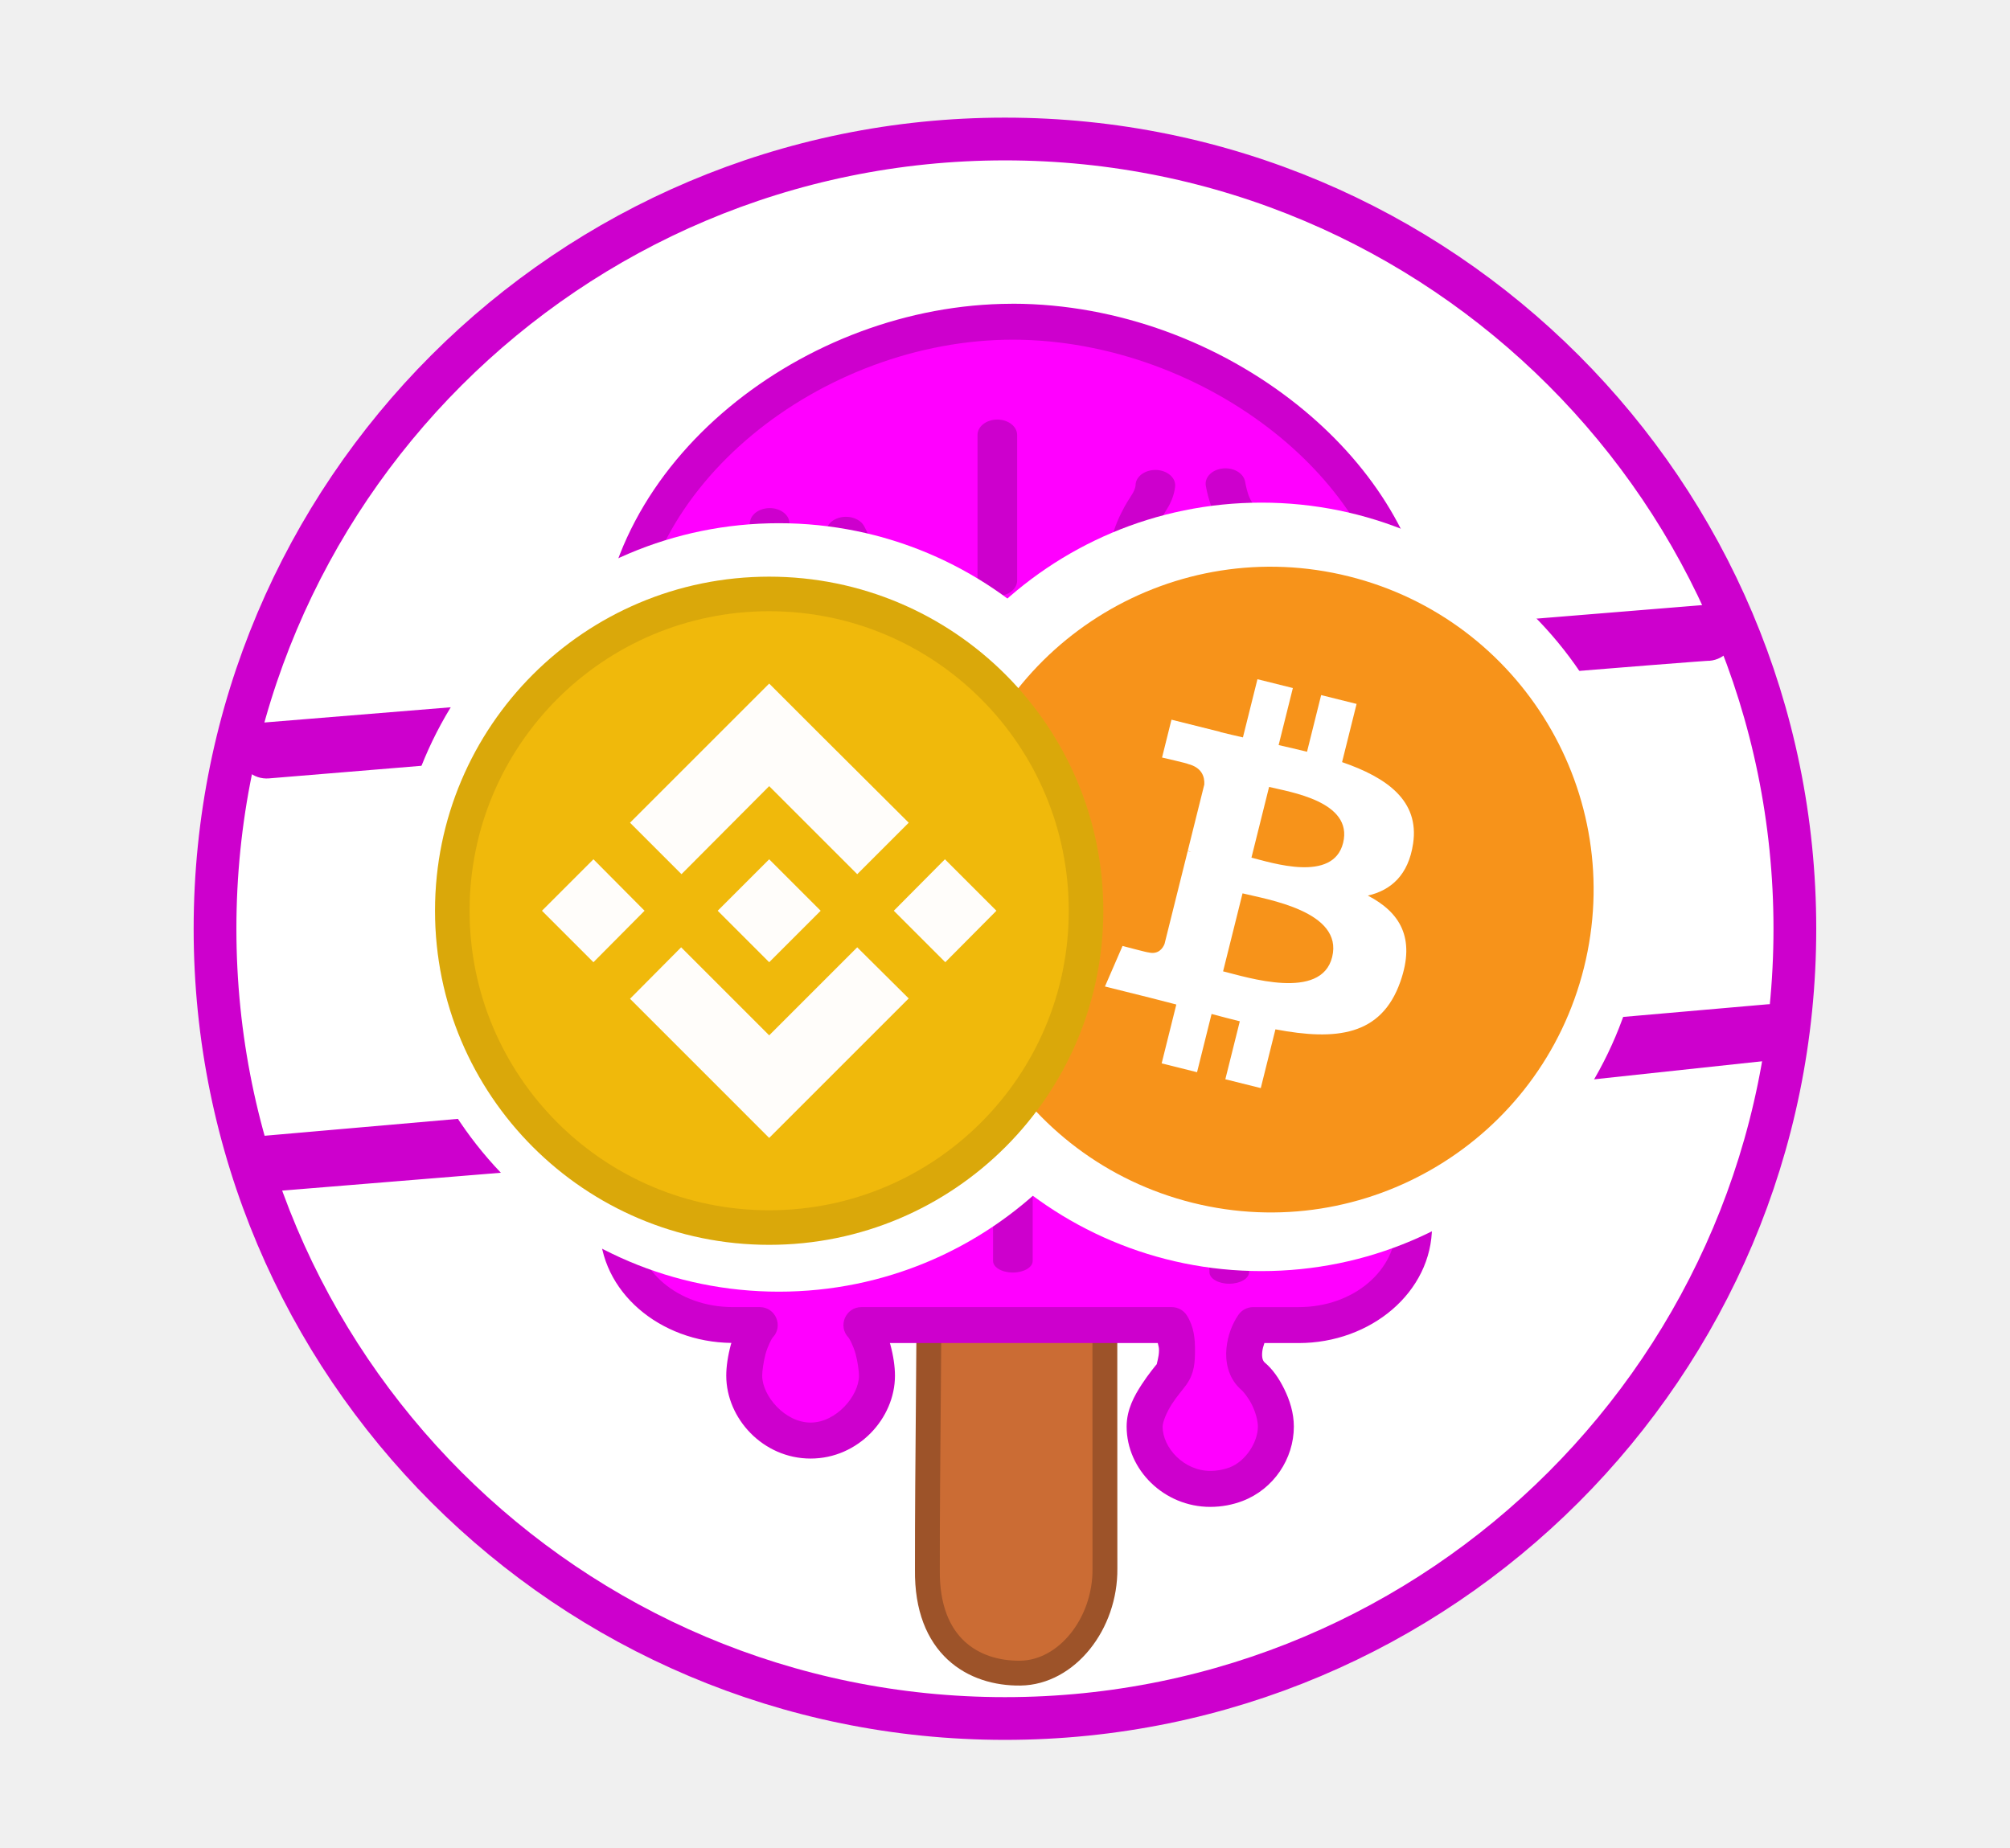
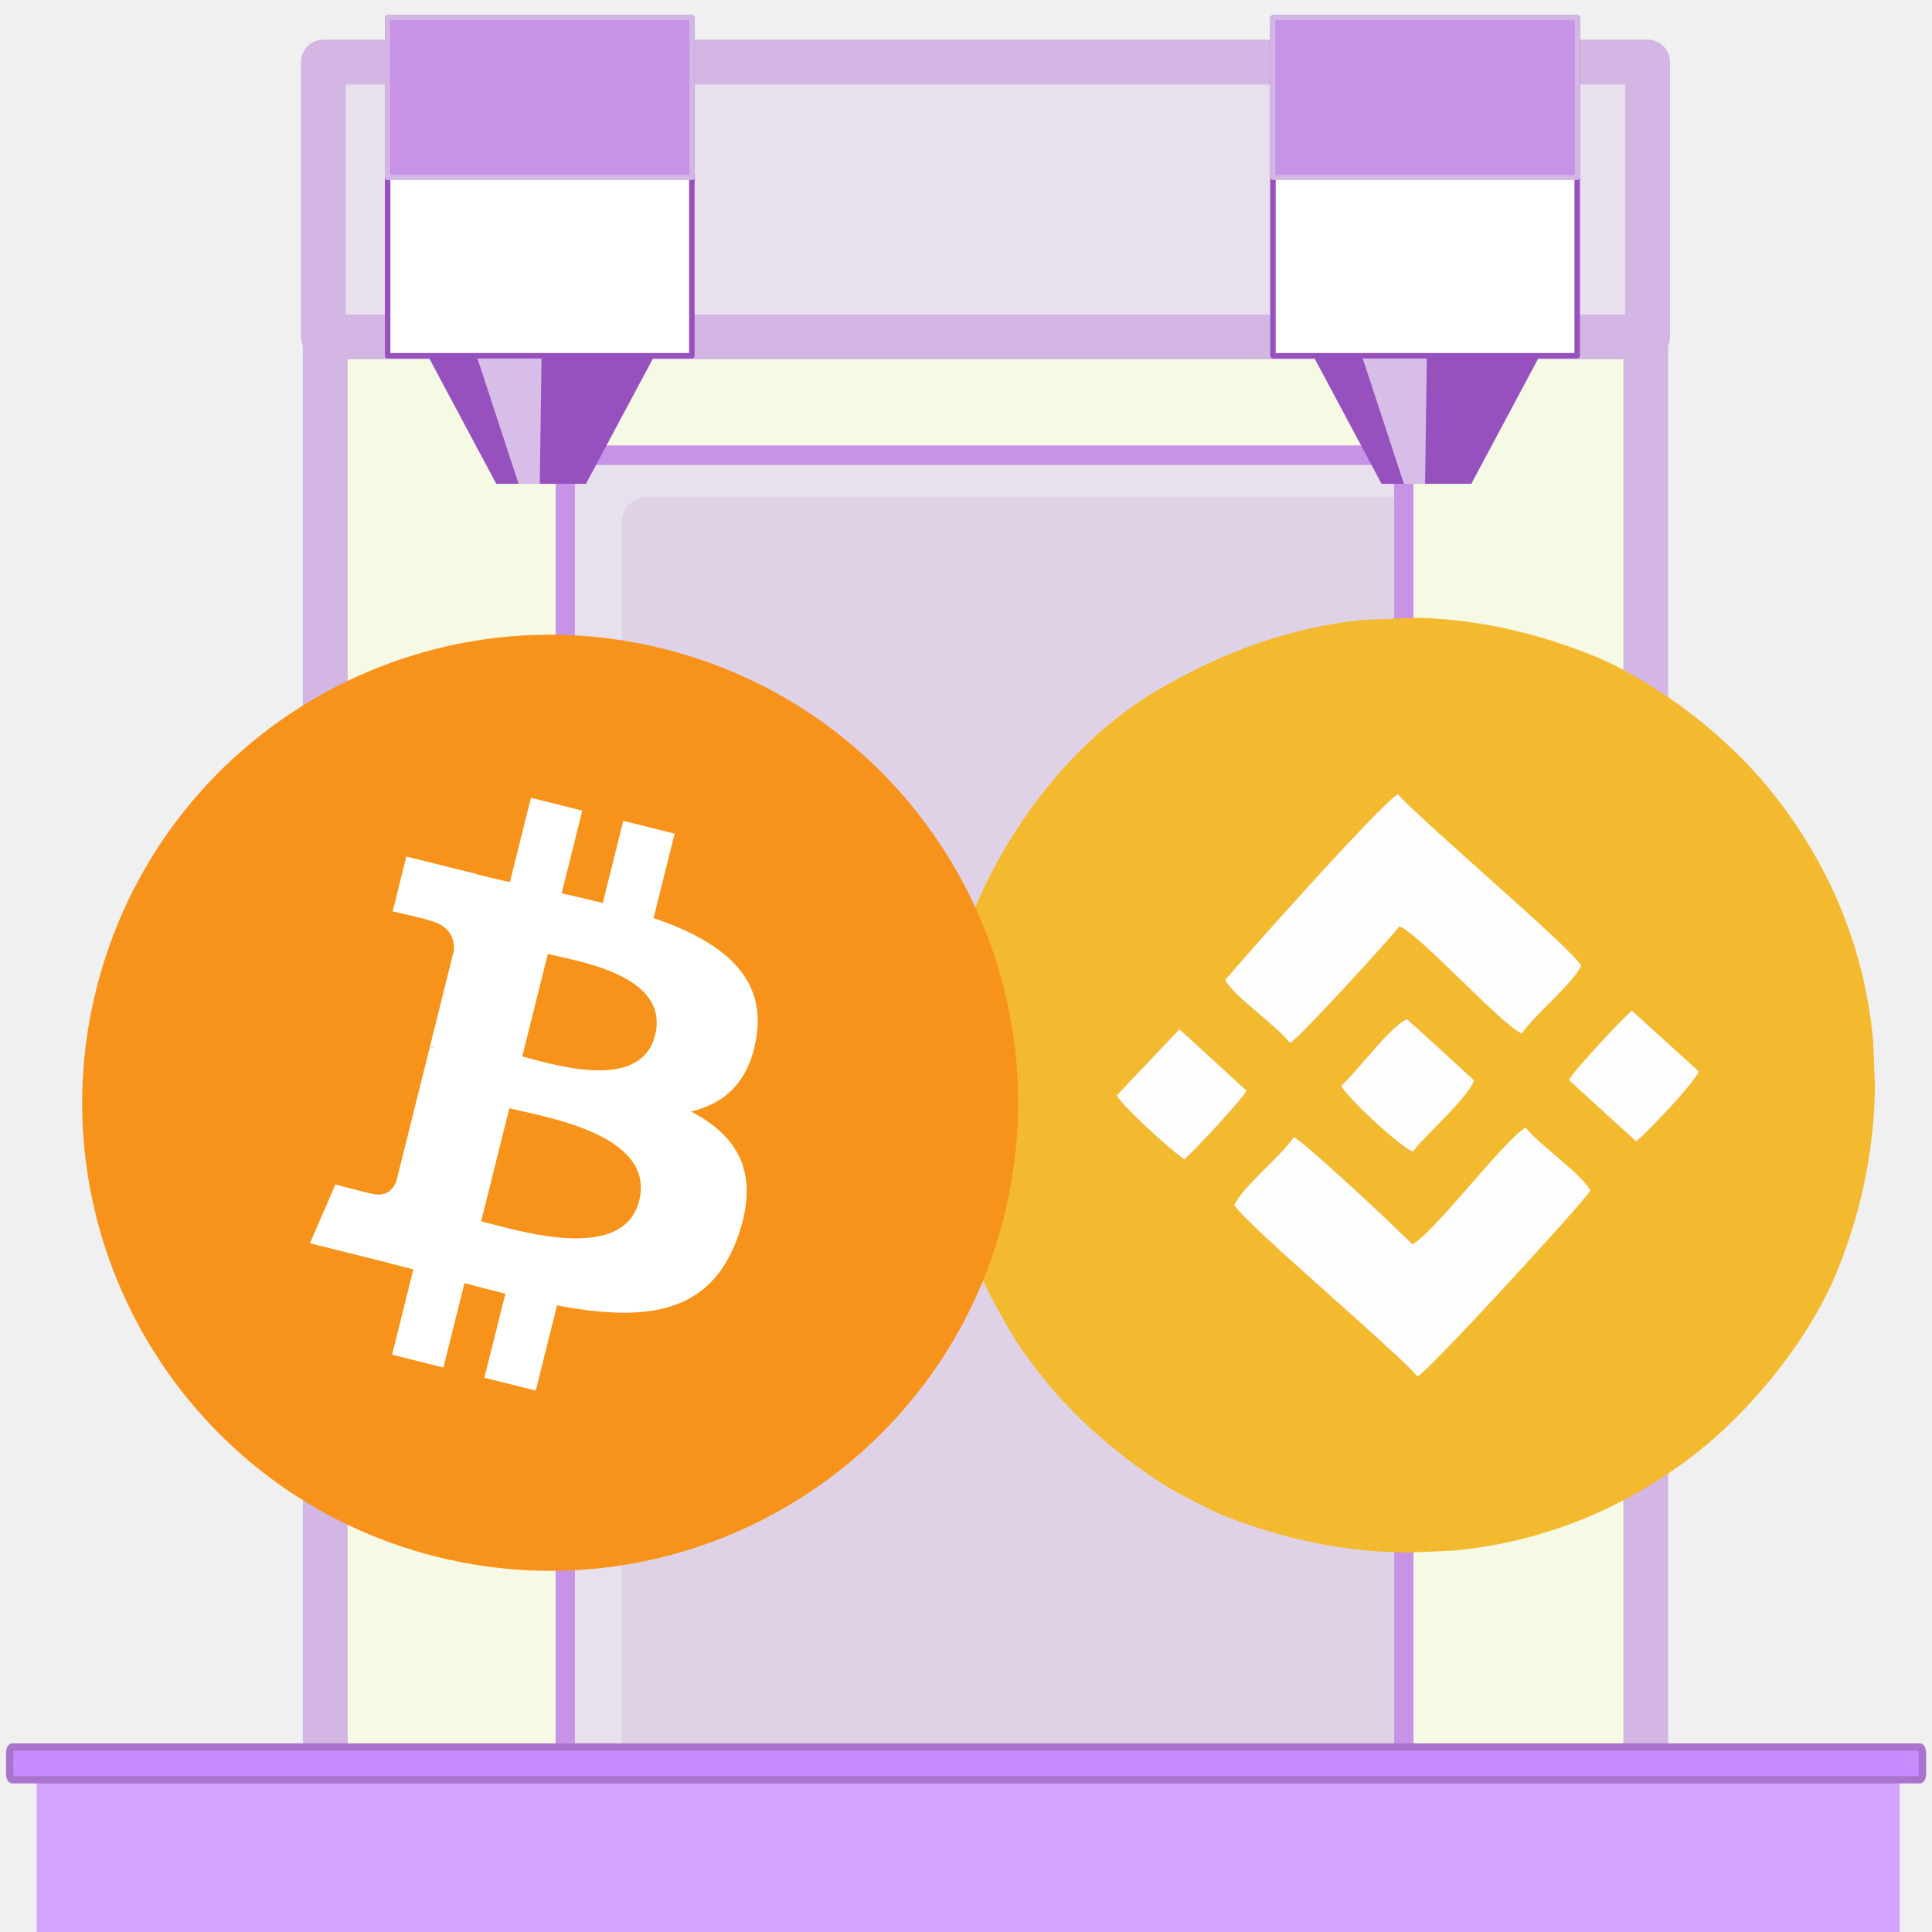
- <svg xmlns="http://www.w3.org/2000/svg" width="186" height="171" fill="none" version="1.1">
-   <g transform="matrix(.32576 0 0 .32576 -9.4365 55.602)" fill="#fff" fill-rule="evenodd" stroke-width=".265">
-     <circle cx="234.04" cy="85.757" r="121.7" />
-     <circle cx="403.76" cy="82.36" r="121.7" />
+ <svg xmlns="http://www.w3.org/2000/svg" width="64mm" height="64mm" viewBox="0 0 64 64" version="1.1" id="svg923">
+   <defs id="defs917" />
+   <g id="layer1">
+     <rect style="display:inline;opacity:1;fill:#f6f9e4;fill-opacity:1;stroke:#d3b6e4;stroke-width:1.484;stroke-linecap:round;stroke-linejoin:round;stroke-miterlimit:4;stroke-dasharray:none;stroke-opacity:1" id="rect1189" width="43.744" height="53.233" x="10.774" y="8.17" />
+     <rect style="display:inline;opacity:1;fill:#e9e0ee;fill-opacity:1;stroke:#c793e6;stroke-width:0.634;stroke-linecap:round;stroke-linejoin:round;stroke-miterlimit:4;stroke-dasharray:none;stroke-opacity:1" id="rect1990" width="27.779" height="45.689" x="18.724" y="15.078" ry="0.848" />
+     <rect style="display:inline;opacity:1;fill:#dfd2e6;fill-opacity:1;stroke:none;stroke-width:0.634;stroke-linecap:round;stroke-linejoin:round;stroke-miterlimit:4;stroke-dasharray:none;stroke-opacity:1" id="rect1990-7" width="26.185" height="45.389" x="20.596" y="16.456" ry="0.848" />
+     <rect style="display:inline;opacity:1;fill:none;fill-opacity:1;stroke:#c793e6;stroke-width:0.634;stroke-linecap:round;stroke-linejoin:round;stroke-miterlimit:4;stroke-dasharray:none;stroke-opacity:1" id="rect1990-3" width="27.779" height="45.689" x="18.724" y="15.078" ry="0.848" />
+     <rect style="display:inline;opacity:1;fill:#e9e0ee;fill-opacity:1;stroke:#d3b6e4;stroke-width:1.484;stroke-linecap:round;stroke-linejoin:round;stroke-miterlimit:4;stroke-dasharray:none;stroke-opacity:1" id="rect1189-3" width="43.867" height="9.105" x="10.712" y="2.056" />
+     <rect style="display:inline;opacity:1;fill:#d3a3ff;fill-opacity:1;stroke:none;stroke-width:0.084;stroke-linecap:round;stroke-linejoin:round;stroke-miterlimit:4;stroke-dasharray:none;stroke-opacity:1" id="rect1222" width="61.715" height="5.55" x="1.214" y="58.655" />
+     <path id="rect1151" style="display:inline;opacity:1;fill:#9651bf;fill-opacity:1;stroke:none;stroke-width:3.999;stroke-linecap:round;stroke-linejoin:round;stroke-miterlimit:4;stroke-dasharray:none;stroke-opacity:1" d="m 14.209,11.853 h 7.433 l -2.231,4.175 h -2.971 z" />
+     <path id="rect1151-0" style="display:inline;opacity:0.623;fill:#ffffff;fill-opacity:1;stroke:none;stroke-width:3.999;stroke-linecap:round;stroke-linejoin:round;stroke-miterlimit:4;stroke-dasharray:none;stroke-opacity:1" d="m 15.809,11.853 h 2.13 l -0.058,4.175 h -0.702 z" />
+     <rect style="display:inline;opacity:1;fill:#ffffff;fill-opacity:1;stroke:#9651bf;stroke-width:0.181;stroke-linecap:round;stroke-linejoin:round;stroke-miterlimit:4;stroke-dasharray:none;stroke-opacity:1" id="rect1169" width="10.078" height="11.193" x="12.841" y="0.592" />
+     <rect style="display:inline;opacity:1;fill:#c793e6;fill-opacity:1;stroke:#d3b6e4;stroke-width:0.169;stroke-linecap:round;stroke-linejoin:round;stroke-miterlimit:4;stroke-dasharray:none;stroke-opacity:1" id="rect1169-9" width="10.09" height="5.291" x="12.835" y="0.586" />
+     <rect style="display:inline;opacity:1;fill:#c98bff;fill-opacity:1;stroke:#ab74cc;stroke-width:0.243;stroke-linecap:round;stroke-linejoin:round;stroke-miterlimit:4;stroke-dasharray:none;stroke-opacity:1" id="rect1222-3" width="63.362" height="1.085" x="0.322" y="-58.956" transform="scale(1,-1)" ry="0.195" rx="0.088" />
+     <g id="g1474" transform="matrix(0.7474856,0,0,0.7474856,72.47654,69.70465)">
+       <path class="fil0" d="m -42.256,-39.85 c 0.378,-0.817 2.04,-2.123 2.634,-3 0.454,0.195 4.737,4.192 5.248,4.746 0.85,-0.365 4.127,-4.684 5.026,-5.168 0.662,0.82 2.421,1.996 2.862,2.779 -0.23,0.449 -7.192,8.038 -7.651,8.232 -1.359,-1.484 -7.555,-6.691 -8.118,-7.589 z m 5.695,-25.929 2.327,-0.095 c 2.543,0.047 5.131,0.587 7.771,1.634 2.046,0.813 4.33,2.391 5.922,3.858 0.903,0.832 1.626,1.605 2.37,2.571 2.485,3.228 3.884,6.896 4.222,10.698 l 0.08,1.967 c -0.019,2.698 -0.562,5.433 -1.621,8.101 -1.22,3.072 -3.838,6.299 -6.429,8.294 -3.228,2.485 -6.896,3.884 -10.698,4.222 l -1.967,0.08 c -2.698,-0.019 -5.433,-0.562 -8.101,-1.621 -0.596,-0.238 -1.085,-0.514 -1.677,-0.811 -1.396,-0.7 -3.127,-2.014 -4.246,-3.047 -0.903,-0.832 -1.626,-1.605 -2.37,-2.571 -0.34,-0.441 -0.752,-0.978 -1.054,-1.488 -2.381,-4.001 -3.05,-6.338 -3.253,-11.3 -0.267,-6.55 3.961,-14.008 9.541,-17.328 3.003,-1.786 6.06,-2.852 9.182,-3.166 z m 9.14,20.391 c 0.154,-0.358 2.421,-2.786 2.782,-3.07 l 2.952,2.687 c -0.147,0.458 -2.268,2.715 -2.769,3.092 z m -10.092,0.254 c 0.691,-0.621 2.213,-2.682 2.911,-2.947 l 2.961,2.706 c -0.216,0.717 -2.15,2.426 -2.711,3.151 -0.48,-0.144 -2.976,-2.446 -3.16,-2.91 z m -7.177,-2.496 2.965,2.711 c -0.152,0.356 -2.425,2.791 -2.752,3.036 -0.504,-0.318 -2.803,-2.395 -2.981,-2.829 z m 2.033,-2.184 c 0.081,-0.166 7.01,-7.969 7.653,-8.235 1.282,1.419 7.599,6.733 8.112,7.592 -0.38,0.808 -2.035,2.136 -2.626,3.002 -0.935,-0.409 -4.553,-4.447 -5.43,-4.742 -0.464,0.593 -4.406,4.926 -4.844,5.158 -0.67,-0.843 -2.384,-1.969 -2.866,-2.775 z" id="path1907" style="clip-rule:evenodd;fill:#f3ba2f;fill-rule:evenodd;stroke-width:0.149;image-rendering:optimizeQuality;shape-rendering:geometricPrecision;text-rendering:geometricPrecision" />
+       <path class="fil1" d="m -42.256,-39.85 c 0.563,0.899 6.759,6.104 8.118,7.589 0.459,-0.194 7.421,-7.784 7.651,-8.232 -0.44,-0.783 -2.2,-1.959 -2.862,-2.779 -0.899,0.484 -4.176,4.803 -5.026,5.168 -0.51,-0.554 -4.792,-4.551 -5.248,-4.746 -0.596,0.877 -2.256,2.182 -2.634,3 z" id="path1909" style="clip-rule:evenodd;fill:#fefefe;fill-rule:evenodd;stroke-width:0.149;image-rendering:optimizeQuality;shape-rendering:geometricPrecision;text-rendering:geometricPrecision" />
+       <path class="fil1" d="m -42.659,-49.813 c 0.482,0.805 2.196,1.932 2.866,2.775 0.436,-0.232 4.38,-4.564 4.844,-5.158 0.877,0.295 4.495,4.332 5.43,4.742 0.592,-0.867 2.246,-2.194 2.626,-3.002 -0.514,-0.859 -6.831,-6.173 -8.112,-7.592 -0.643,0.266 -7.571,8.068 -7.653,8.235 z" id="path1911" style="clip-rule:evenodd;fill:#fefefe;fill-rule:evenodd;stroke-width:0.149;image-rendering:optimizeQuality;shape-rendering:geometricPrecision;text-rendering:geometricPrecision" />
+       <path class="fil1" d="m -37.515,-45.133 c 0.185,0.464 2.68,2.766 3.16,2.91 0.561,-0.725 2.495,-2.434 2.711,-3.151 l -2.961,-2.706 c -0.697,0.266 -2.22,2.327 -2.911,2.947 z" id="path1913" style="clip-rule:evenodd;fill:#fefefe;fill-rule:evenodd;stroke-width:0.149;image-rendering:optimizeQuality;shape-rendering:geometricPrecision;text-rendering:geometricPrecision" />
+       <path class="fil1" d="m -27.421,-45.388 2.965,2.708 c 0.501,-0.378 2.622,-2.636 2.769,-3.092 l -2.952,-2.687 c -0.361,0.284 -2.628,2.712 -2.782,3.07 z" id="path1915" style="clip-rule:evenodd;fill:#fefefe;fill-rule:evenodd;stroke-width:0.149;image-rendering:optimizeQuality;shape-rendering:geometricPrecision;text-rendering:geometricPrecision" />
+       <path class="fil1" d="m -47.459,-44.713 c 0.179,0.434 2.478,2.511 2.981,2.829 0.327,-0.245 2.6,-2.68 2.752,-3.036 l -2.965,-2.711 z" id="path1917" style="clip-rule:evenodd;fill:#fefefe;fill-rule:evenodd;stroke-width:0.149;image-rendering:optimizeQuality;shape-rendering:geometricPrecision;text-rendering:geometricPrecision" />
+     </g>
+     <path id="rect1151-7" style="display:inline;opacity:1;fill:#9651bf;fill-opacity:1;stroke:none;stroke-width:3.999;stroke-linecap:round;stroke-linejoin:round;stroke-miterlimit:4;stroke-dasharray:none;stroke-opacity:1" d="m 43.536,11.853 h 7.433 l -2.231,4.175 h -2.971 z" />
+     <path id="rect1151-0-5" style="display:inline;opacity:0.623;fill:#ffffff;fill-opacity:1;stroke:none;stroke-width:3.999;stroke-linecap:round;stroke-linejoin:round;stroke-miterlimit:4;stroke-dasharray:none;stroke-opacity:1" d="m 45.136,11.853 h 2.13 l -0.058,4.175 h -0.702 z" />
+     <rect style="display:inline;opacity:1;fill:#ffffff;fill-opacity:1;stroke:#9651bf;stroke-width:0.181;stroke-linecap:round;stroke-linejoin:round;stroke-miterlimit:4;stroke-dasharray:none;stroke-opacity:1" id="rect1169-3" width="10.078" height="11.193" x="42.168" y="0.592" />
+     <rect style="display:inline;opacity:1;fill:#c793e6;fill-opacity:1;stroke:#d3b6e4;stroke-width:0.169;stroke-linecap:round;stroke-linejoin:round;stroke-miterlimit:4;stroke-dasharray:none;stroke-opacity:1" id="rect1169-9-5" width="10.09" height="5.291" x="42.162" y="0.586" />
+     <g id="g93" transform="matrix(0.4845293,0,0,0.4845293,2.722975,21.02471)">
+       <path id="path89" d="M 63.033,39.744 C 58.759,56.887 41.396,67.32 24.251,63.045 7.113,58.771 -3.32,41.407 0.956,24.265 5.228,7.12 22.591,-3.314 39.731,0.96 56.875,5.234 67.307,22.6 63.033,39.744 Z" style="fill:#f7931a" />
+       <path id="path91" d="M 46.103,27.444 C 46.74,23.186 43.498,20.897 39.065,19.37 l 1.438,-5.768 -3.511,-0.875 -1.4,5.616 c -0.923,-0.23 -1.871,-0.447 -2.813,-0.662 l 1.41,-5.653 -3.509,-0.875 -1.439,5.766 c -0.764,-0.174 -1.514,-0.346 -2.242,-0.527 l 0.004,-0.018 -4.842,-1.209 -0.934,3.75 c 0,0 2.605,0.597 2.55,0.634 1.422,0.355 1.679,1.296 1.636,2.042 l -1.638,6.571 c 0.098,0.025 0.225,0.061 0.365,0.117 -0.117,-0.029 -0.242,-0.061 -0.371,-0.092 l -2.296,9.205 c -0.174,0.432 -0.615,1.08 -1.609,0.834 0.035,0.051 -2.552,-0.637 -2.552,-0.637 l -1.743,4.019 4.569,1.139 c 0.85,0.213 1.683,0.436 2.503,0.646 l -1.453,5.834 3.507,0.875 1.439,-5.772 c 0.958,0.26 1.888,0.5 2.798,0.726 l -1.434,5.745 3.511,0.875 1.453,-5.823 c 5.987,1.133 10.489,0.676 12.384,-4.739 1.527,-4.36 -0.076,-6.875 -3.226,-8.515 2.294,-0.529 4.022,-2.038 4.483,-5.155 z m -8.022,11.249 c -1.085,4.36 -8.426,2.003 -10.806,1.412 l 1.928,-7.729 c 2.38,0.594 10.012,1.77 8.878,6.317 z m 1.086,-11.312 c -0.99,3.966 -7.1,1.951 -9.082,1.457 l 1.748,-7.01 c 1.982,0.494 8.365,1.416 7.334,5.553 z" style="fill:#ffffff" />
+     </g>
  </g>
-   <g>
-     <circle cx="92.995" cy="85.963" r="73.097" fill="#fff" stop-color="#000000" stroke="#cd00cd" stroke-linecap="round" stroke-linejoin="round" stroke-width="3.956" />
-     <path d="m94.416 154.86c-4.291 0.052-8.685-2.451-8.598-9.572-0.011-10.281 0.197-21.153 0.16-31.474 0.263-0.011 1.074-0.014 2.378-0.014h11.538c1.304 0 2.344-2e-3 2.344-2e-3l0.01 31.375c0.052 5.121-3.541 9.635-7.831 9.687z" fill="#cb6c34" stop-color="#000000" stroke="#9d5329" stroke-linejoin="round" stroke-width="2.3" style="font-variation-settings:normal" />
-     <path d="m93.724 29.774c-18.412-0.012-36.599 14.104-36.599 31.44 0 0.432 0.011 0.863 0.031 1.295v4.219l19.277-1.689c1.186-0.876 2.552-1.636 3.981-1.942 4.263-0.912 5.342-0.63 7.095 0.066 0.389 0.154 0.779 0.445 1.152 0.805l42.183-3.696c-0.176-15.771-17.589-30.016-36.243-30.485-0.292-0.008-0.585-0.011-0.877-0.011zm37.124 69.242-73.691 6.457v8.028c0 5.066 4.762 9.145 10.678 9.145h2.469c-0.928 0.947-1.436 3.448-1.436 4.684 0 2.905 2.75 6.005 6.142 6.005 3.392 3e-5 6.142-3.1 6.142-6.005 0-1.236-0.508-3.737-1.436-4.684h28.708c0.679 1.108 0.622 3.644 0.028 4.518-0.379 0.532-2.532 2.879-2.532 4.878 0 2.98 2.719 5.768 6.072 5.768 0.853 1e-5 1.664-0.156 2.401-0.438 2.16-0.827 3.672-3.108 3.672-5.33 0-1.82-1.196-3.935-2.184-4.729-1.293-1.23-0.683-3.523 0.085-4.666h4.207c5.915 0 10.678-4.079 10.678-9.145z" fill="#f0f" stop-color="#000000" style="font-variation-settings:normal" />
-     <path d="m130.85 99.016-73.692 6.458v8.028c0 5.066 4.763 9.145 10.678 9.145h2.469c-0.928 0.947-1.436 3.448-1.436 4.684 7.6e-5 2.905 2.75 6.005 6.142 6.005 3.392 4e-5 6.142-3.1 6.142-6.005 0-1.236-0.508-3.737-1.436-4.684h28.708c0.679 1.108 0.621 3.644 0.028 4.518-0.379 0.532-2.532 2.879-2.532 4.878 0 2.98 2.719 5.768 6.073 5.768 0.853 1e-5 1.664-0.156 2.401-0.438 2.16-0.827 3.672-3.108 3.672-5.33 0-1.82-1.196-3.935-2.184-4.729-1.293-1.23-0.683-3.523 0.085-4.666h4.207c5.915 0 10.678-4.079 10.678-9.145z" fill="#f0f" stop-color="#000000" style="font-variation-settings:normal" />
-     <path d="m93.725 28.11c-0.047 8.4e-5 -0.094 0.002-0.14 6e-3 -9.583 0.029-19.014 3.678-26.128 9.594-7.149 5.944-11.996 14.255-11.996 23.504 0 0.432 0.011 0.864 0.031 1.295v1.829l-31.028 2.534c-1.429 0.117-2.492 1.369-2.376 2.798 0.117 1.429 1.37 2.493 2.799 2.376 0 0 133.74-11.063 133.31-10.886 1.429-0.117 2.492-1.369 2.376-2.798-0.11-1.344-1.23-2.381-2.579-2.385-0.073-8.5e-5 -0.146 0.003-0.219 0.009l-25.396 2.074c-0.799-7.655-5.274-14.722-11.663-20.048-6.995-5.831-16.337-9.645-26.075-9.889-0.306-0.008-0.612-0.012-0.918-0.012zm0 3.329c0.278 1.67e-4 0.557 0.004 0.836 0.011 8.917 0.224 17.608 3.767 24.028 9.119 5.842 4.87 9.714 11.184 10.43 17.766l-70.197 5.732v-1.557c-7.4e-5 -0.026 0-0.052 0-0.078-0.019-0.405-0.029-0.811-0.029-1.216 0-8.086 4.247-15.5 10.795-20.945 6.548-5.444 15.358-8.836 24.138-8.831zm-1.435 7.395c-1.013-2.58e-4 -1.834 0.638-1.833 1.424v13.48c0 0.786 0.821 1.424 1.833 1.423 1.012-1.67e-4 1.832-0.637 1.833-1.423v-13.48c0-0.786-0.82-1.424-1.833-1.424zm21.124 4.513c-0.081-4.25e-4 -0.162 0.003-0.242 0.011-1.004 0.098-1.716 0.809-1.591 1.59 0 0 0.11 0.689 0.366 1.49 0.243 0.759 0.429 1.633 1.453 2.44 0.013 0.018 0.027 0.038 0.038 0.064 0.059 0.138 0.133 0.381 0.18 0.669 0.094 0.575 0.084 1.333-0.114 2.002-0.198 0.669-0.562 1.221-1.074 1.576-0.512 0.355-1.198 0.61-2.558 0.563-1.9-0.065-2.637-0.453-3.03-0.84-0.393-0.387-0.568-0.996-0.488-1.807 0.159-1.622 1.365-3.572 1.667-4.046 0.699-1.099 0.727-2.122 0.727-2.122 0.011-0.786-0.801-1.43-1.813-1.439-1.012-0.008-1.841 0.622-1.853 1.408 0 0 8e-3 0.33-0.349 0.892-0.227 0.357-1.793 2.625-2.035 5.09-0.121 1.233 0.096 2.635 1.266 3.787 1.17 1.152 3.166 1.832 5.746 1.921 2.115 0.073 3.922-0.423 5.163-1.283 1.241-0.861 1.888-1.99 2.205-3.063 0.317-1.073 0.323-2.116 0.178-2.999-0.072-0.442-0.181-0.842-0.339-1.21-0.158-0.368-0.265-0.701-0.859-1.126 0.162 0.116-0.355-0.552-0.552-1.165-0.197-0.613-0.286-1.155-0.286-1.155-0.114-0.708-0.885-1.242-1.805-1.248zm-42.215 3.683c-0.938 0.01-1.714 0.569-1.8 1.294 0 0-0.023 0.186-0.057 0.401-0.03 0.191-0.088 0.389-0.071 0.364-0.046 0.071-0.11 0.169-0.19 0.294-0.173 0.271-0.406 0.647-0.652 1.095-0.49 0.897-1.041 2.079-1.267 3.376-0.226 1.297-0.14 2.781 0.96 4.07 3.145 2.689 9.201 3.557 12.191 0.593 1.235-1.286 1.418-2.839 1.323-4.259-0.19-2.841-1.658-5.538-1.658-5.538-0.383-0.728-1.452-1.077-2.389-0.78-0.937 0.297-1.387 1.128-1.004 1.856 0 0 1.247 2.467 1.39 4.609 0.072 1.071-0.175 1.964-0.602 2.409-0.427 0.445-1.032 0.778-3.011 0.626-2.026-0.155-2.778-0.612-3.185-1.09-0.407-0.477-0.54-1.216-0.382-2.115 0.157-0.9 0.593-1.886 1.008-2.644 0.207-0.379 0.407-0.702 0.56-0.942 0.077-0.12 0.141-0.218 0.194-0.3 0.053-0.082 0.03 0.061 0.2-0.356 0.167-0.409 0.179-0.649 0.222-0.917 0.043-0.268 0.07-0.495 0.07-0.495 0.092-0.783-0.651-1.476-1.659-1.547-0.052-0.004-0.103-0.005-0.155-0.005-0.012-9.1e-5 -0.024-9.1e-5 -0.037 0zm42.158 1.803c0-0.002 0.019 0.014 0.04 0.041-0.029-0.025-0.041-0.039-0.04-0.041zm50.439 44.112c-0.073-8.4e-5 -0.146 0.003-0.219 0.009l-139.11 12.171c-1.429 0.117-2.492 1.369-2.376 2.798 0.117 1.429 1.37 2.493 2.799 2.376l30.605-2.499v5.701c0 6.061 5.577 10.723 12.189 10.796-0.014 0.05-0.037 0.098-0.05 0.148-0.281 1.038-0.428 2.039-0.428 2.885 7.5e-5 3.955 3.4 7.67 7.806 7.67 4.406 5e-5 7.806-3.715 7.806-7.67 0-0.846-0.147-1.847-0.428-2.885-0.012-0.045-0.033-0.089-0.046-0.135h24.794c0.052 0.264 0.115 0.362 0.114 0.675 0 0.635-0.248 1.303-0.193 1.26-0.059 0.068-0.776 0.922-1.412 1.901-0.664 1.024-1.391 2.297-1.391 3.894 0 3.992 3.46 7.433 7.736 7.433 1.056 1e-5 2.07-0.194 2.996-0.548 2.872-1.099 4.741-3.907 4.741-6.884 0-1.274-0.384-2.456-0.893-3.486-0.49-0.992-1.067-1.831-1.825-2.466-0.167-0.171-0.258-0.45-0.205-0.977 0.026-0.255 0.105-0.539 0.199-0.802h3.167c6.681 0 12.343-4.7 12.343-10.809v-11.991l31.485-3.383c1.429-0.117 2.492-1.369 2.376-2.798-0.11-1.344-1.231-2.381-2.579-2.385zm-34.61 8.837v11.719c0 4.023-3.863 7.481-9.014 7.481h-4.206c-0.554 2e-5 -1.071 0.276-1.381 0.735-0.559 0.83-0.972 1.869-1.091 3.064-0.119 1.195 0.124 2.675 1.24 3.736 0.034 0.032 0.069 0.063 0.105 0.092 0.187 0.15 0.677 0.738 1.014 1.419 0.336 0.681 0.549 1.467 0.549 2.012 0 1.467-1.155 3.222-2.603 3.776-0.547 0.209-1.155 0.328-1.805 0.328-2.431-1e-5 -4.408-2.137-4.408-4.104 0-0.402 0.348-1.3 0.855-2.083 0.507-0.782 0.985-1.291 1.368-1.83 8e-3 -0.01 0.013-0.019 0.02-0.029 0.704-1.035 0.748-2.017 0.752-3.099 8e-3 -1.082-0.09-2.17-0.737-3.224-0.303-0.493-0.84-0.794-1.419-0.794h-28.709c-1.474 0-2.22 1.776-1.189 2.829 0.058 0.059 0.443 0.745 0.648 1.504 0.205 0.758 0.312 1.625 0.312 2.015-7.4e-5 1.855-2.1 4.341-4.478 4.341-2.378-6e-5 -4.478-2.486-4.478-4.341 7.7e-5 -0.39 0.108-1.257 0.313-2.015 0.205-0.758 0.591-1.445 0.648-1.504 1.032-1.054 0.285-2.829-1.19-2.829h-2.469c-5.151 0-9.013-3.458-9.013-7.481v-5.973zm-15.434 2.559c-1.012 0-1.833 0.479-1.833 1.071v12.336c0 0.591 0.821 1.07 1.833 1.07 1.012 0 1.833-0.479 1.834-1.07v-12.336c0-0.591-0.821-1.071-1.834-1.071zm-20.024 1.257c-1.012 0-1.833 0.479-1.833 1.07v10.043c0 0.591 0.82 1.071 1.833 1.071 1.013 0 1.834-0.479 1.833-1.071v-10.043c0-0.591-0.821-1.071-1.833-1.07zm-20.506 2.852c-1.012 0-1.833 0.479-1.833 1.07v7.154c0 0.591 0.821 1.07 1.833 1.07 1.012 0 1.832-0.479 1.833-1.07v-7.154c-7.7e-5 -0.591-0.821-1.07-1.833-1.07z" color="#000000" color-rendering="auto" dominant-baseline="auto" fill="#cd00cd" image-rendering="auto" shape-rendering="auto" solid-color="#000000" stop-color="#000000" style="font-feature-settings:normal;font-variant-alternates:normal;font-variant-caps:normal;font-variant-east-asian:normal;font-variant-ligatures:normal;font-variant-numeric:normal;font-variant-position:normal;font-variation-settings:normal;inline-size:0;isolation:auto;mix-blend-mode:normal;shape-margin:0;shape-padding:0;text-decoration-color:#000000;text-decoration-line:none;text-decoration-style:solid;text-indent:0;text-orientation:mixed;text-transform:none;white-space:normal" />
-   </g>
-   <g transform="matrix(.29222 0 0 .29222 1.2534 58.128)" fill="#fff" fill-rule="evenodd" stroke-width=".265">
-     <circle cx="242.35" cy="88.502" r="121.7" />
-     <circle cx="395.17" cy="81.984" r="121.7" />
-   </g>
-   <g transform="matrix(.9339 0 0 .9339 87.709 52.45)">
-     <path d="M 63.033,39.744 C 58.759,56.887 41.396,67.32 24.251,63.045 7.113,58.771 -3.32,41.407 0.956,24.265 5.228,7.12 22.591,-3.314 39.731,0.96 56.875,5.234 67.307,22.6 63.033,39.744 Z" fill="#f7931a" />
-     <path d="m46.103 27.444c0.637-4.258-2.605-6.547-7.038-8.074l1.438-5.768-3.511-0.875-1.4 5.616c-0.923-0.23-1.871-0.447-2.813-0.662l1.41-5.653-3.509-0.875-1.439 5.766c-0.764-0.174-1.514-0.346-2.242-0.527l4e-3 -0.018-4.842-1.209-0.934 3.75s2.605 0.597 2.55 0.634c1.422 0.355 1.679 1.296 1.636 2.042l-1.638 6.571c0.098 0.025 0.225 0.061 0.365 0.117-0.117-0.029-0.242-0.061-0.371-0.092l-2.296 9.205c-0.174 0.432-0.615 1.08-1.609 0.834 0.035 0.051-2.552-0.637-2.552-0.637l-1.743 4.019 4.569 1.139c0.85 0.213 1.683 0.436 2.503 0.646l-1.453 5.834 3.507 0.875 1.439-5.772c0.958 0.26 1.888 0.5 2.798 0.726l-1.434 5.745 3.511 0.875 1.453-5.823c5.987 1.133 10.489 0.676 12.384-4.739 1.527-4.36-0.076-6.875-3.226-8.515 2.294-0.529 4.022-2.038 4.483-5.155zm-8.022 11.249c-1.085 4.36-8.426 2.003-10.806 1.412l1.928-7.729c2.38 0.594 10.012 1.77 8.878 6.317zm1.086-11.312c-0.99 3.966-7.1 1.951-9.082 1.457l1.748-7.01c1.982 0.494 8.365 1.416 7.334 5.553z" fill="#fff" />
-   </g>
-   <circle cx="71.177" cy="84.296" r="30.921" fill="#f0b90b" stroke-width="1.066" />
-   <path d="m59.646 84.296-4.731 4.764-4.764-4.764 4.764-4.764zm11.532-11.532 8.148 8.148 4.764-4.764-8.147-8.115-4.765-4.764-12.879 12.878 4.764 4.764zm16.263 6.768-4.731 4.764 4.764 4.764 4.731-4.764zm-16.263 16.296-8.147-8.148-4.731 4.764 12.878 12.879 12.911-12.911-4.764-4.731zm0-6.768 4.764-4.764-4.764-4.764-4.764 4.764z" fill="#fffdfa" stroke-width="1.066" />
-   <circle cx="71.177" cy="84.296" r="29.322" opacity=".1" stroke="#191326" stroke-width="3.199" style="mix-blend-mode:multiply" />
</svg>
